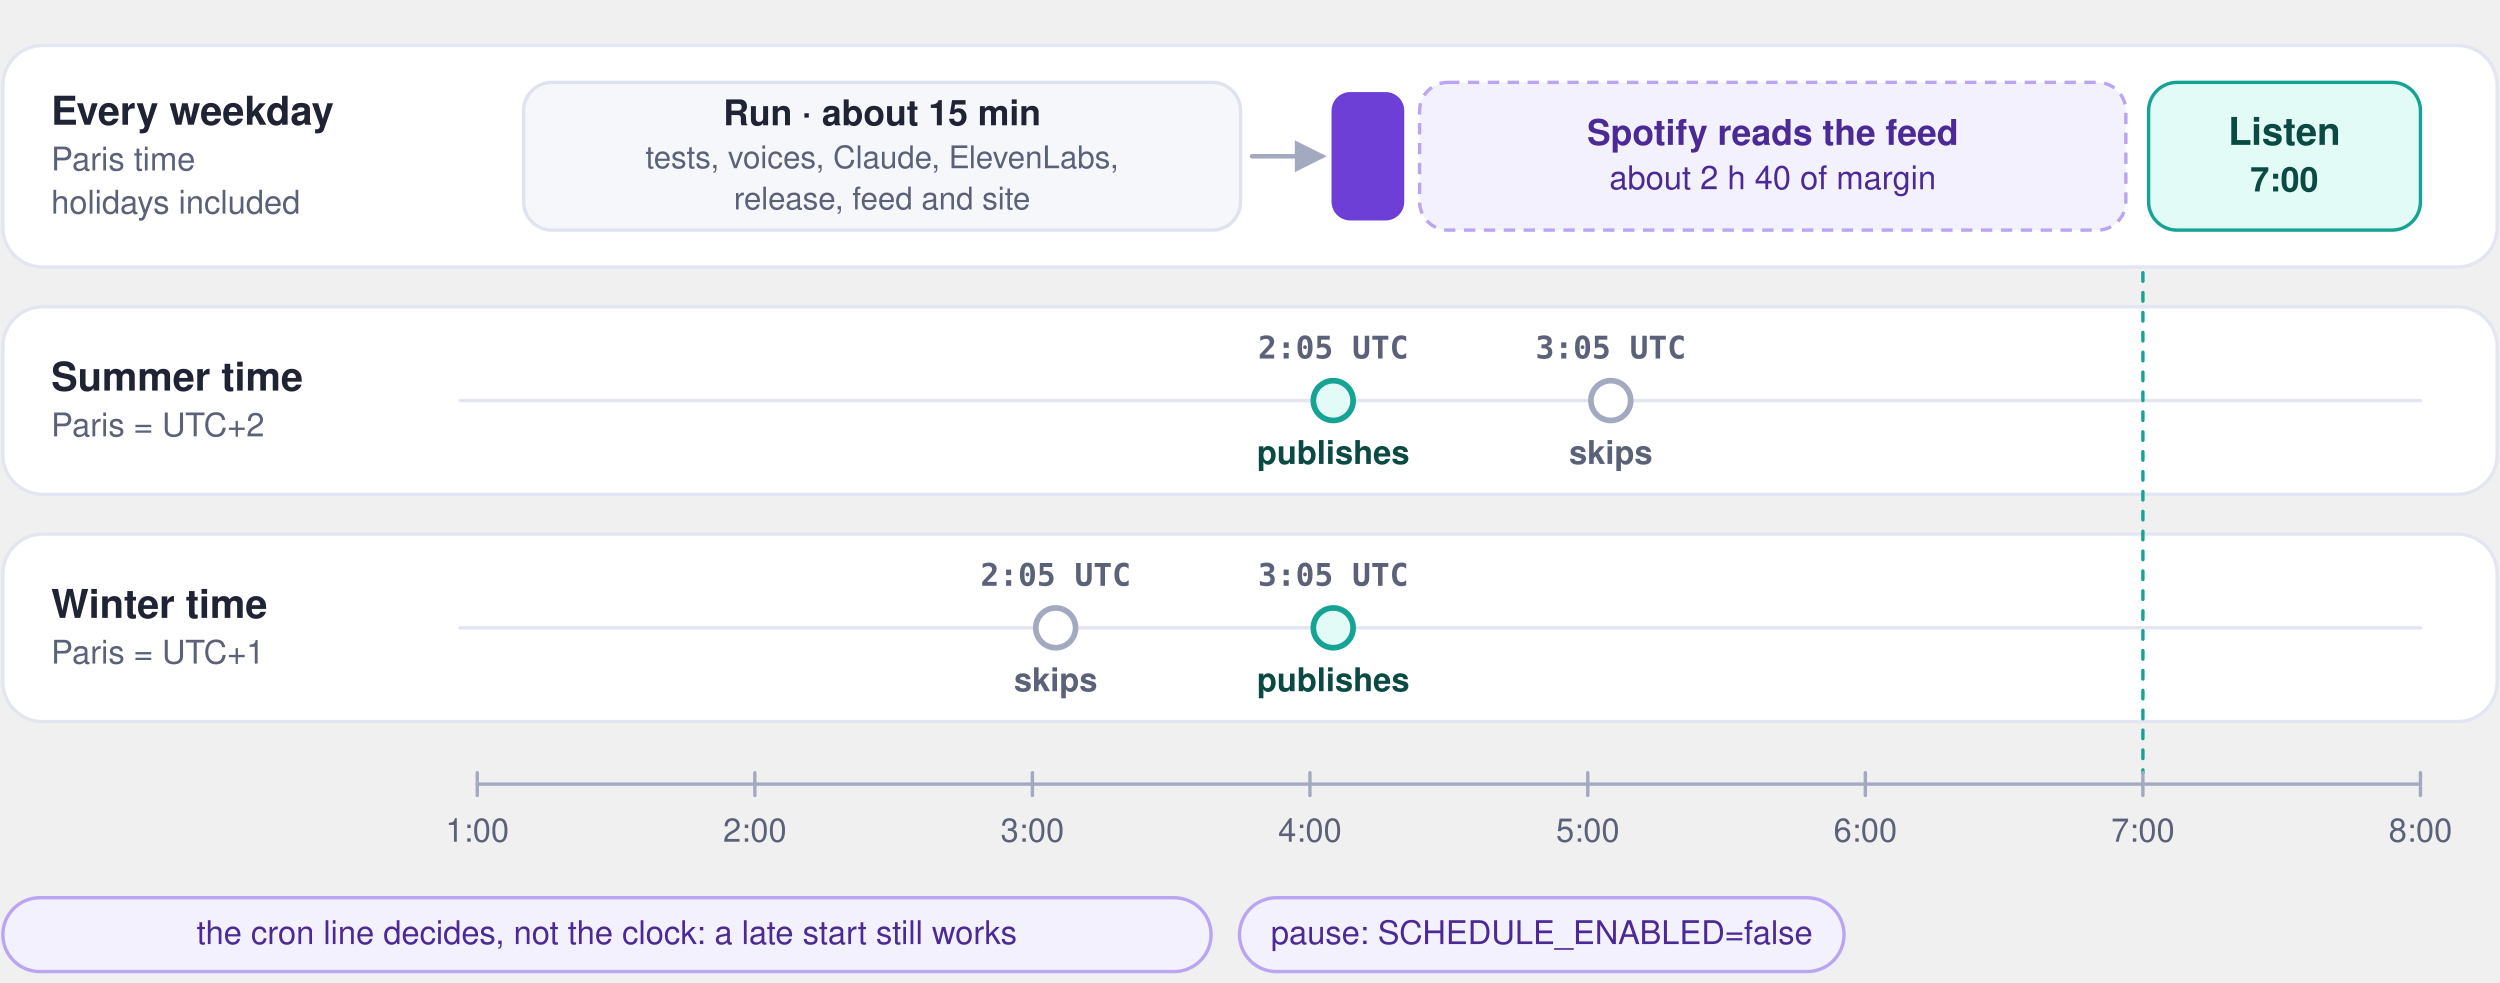
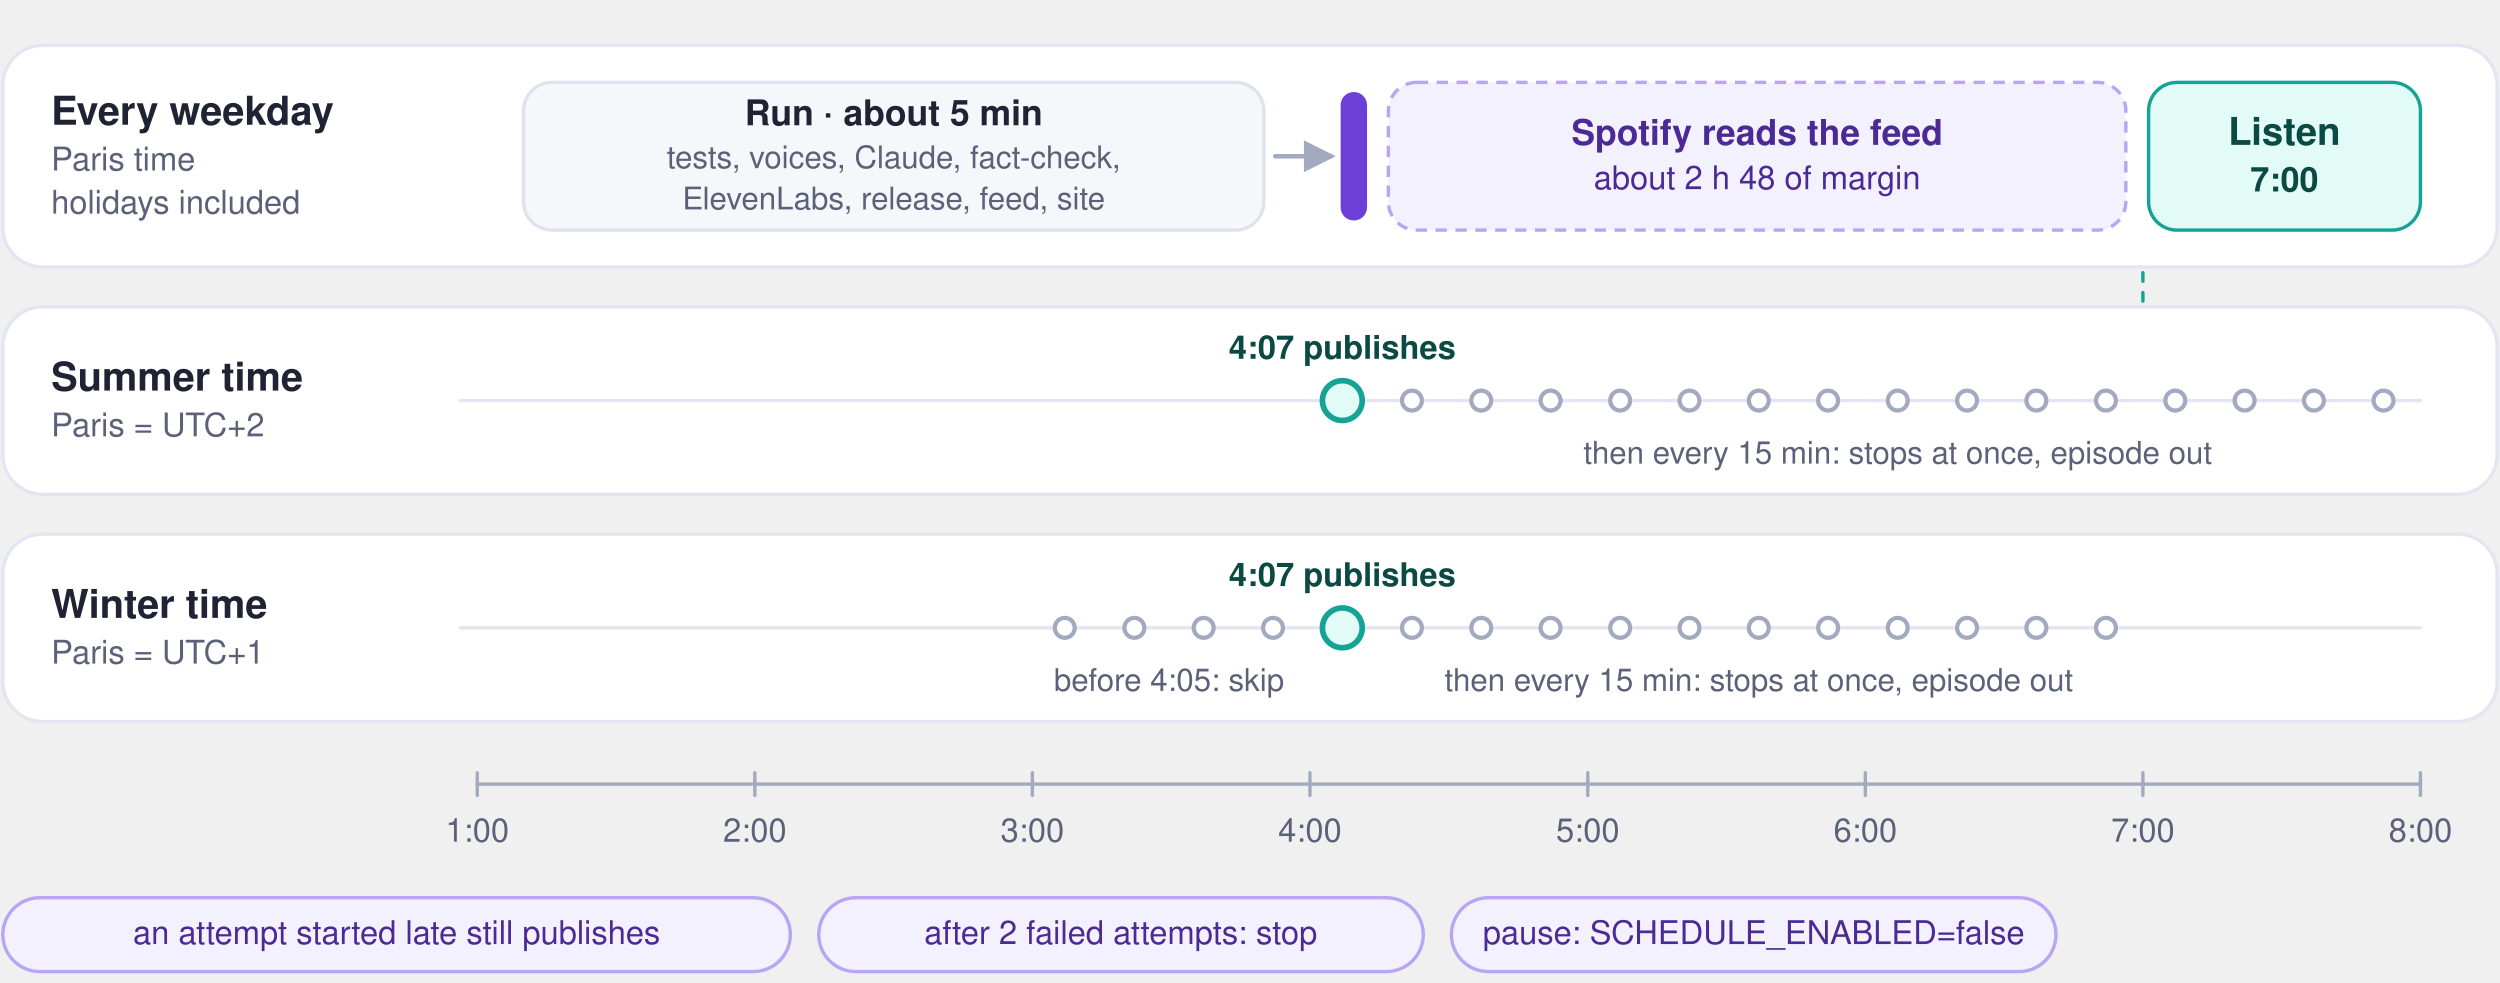
- <svg xmlns="http://www.w3.org/2000/svg" viewBox="0 0 880 346" width="880" height="346" role="img" aria-label="Schedule: the run at 4:05 Paris time, the margin for Spotify, the 7:00 listen">
+ <svg xmlns="http://www.w3.org/2000/svg" viewBox="0 0 880 346" width="880" height="346" role="img" aria-label="Schedule: attempts every 15 minutes from 4:05 Paris time, the margin for Spotify, the 7:00 listen">
  <defs>
    <marker id="aa3a9bf" viewBox="0 0 10 10" refX="8.5" refY="5" markerWidth="7" markerHeight="7" orient="auto-start-reverse">
      <path d="M0,0 L10,5 L0,10 z" fill="#a3a9bf" />
    </marker>
  </defs>
  <rect x="1.0" y="16.0" width="878.0" height="78.0" rx="14" fill="#ffffff" stroke="#e3e6f0" stroke-width="1.2" />
  <rect x="1.0" y="108.0" width="878.0" height="66.0" rx="14" fill="#ffffff" stroke="#e3e6f0" stroke-width="1.2" />
  <rect x="1.0" y="188.0" width="878.0" height="66.0" rx="14" fill="#ffffff" stroke="#e3e6f0" stroke-width="1.2" />
  <g class="box">
    <rect x="10.0" y="26.0" width="144.0" height="58.0" rx="12" fill="none" stroke="none" stroke-width="1.2" class="frame" />
    <text x="18.0" y="43.9" font-family="-apple-system, BlinkMacSystemFont, 'Segoe UI', Helvetica, Arial, sans-serif" font-size="14" font-weight="700" fill="#1f2333" text-anchor="start">Every weekday</text>
    <text x="18.0" y="60.0" font-family="-apple-system, BlinkMacSystemFont, 'Segoe UI', Helvetica, Arial, sans-serif" font-size="11.5" font-weight="400" fill="#5b6178" text-anchor="start">Paris time</text>
    <text x="18.0" y="75.2" font-family="-apple-system, BlinkMacSystemFont, 'Segoe UI', Helvetica, Arial, sans-serif" font-size="11.5" font-weight="400" fill="#5b6178" text-anchor="start">holidays included</text>
  </g>
  <g class="box">
-     <rect x="184.3" y="29.0" width="252.4" height="52.0" rx="10" fill="#f6f7fb" stroke="#dfe3ee" stroke-width="1.2" class="frame" />
-     <text x="310.5" y="44.1" font-family="-apple-system, BlinkMacSystemFont, 'Segoe UI', Helvetica, Arial, sans-serif" font-size="12.5" font-weight="700" fill="#1f2333" text-anchor="middle">Run · about 15 min</text>
-     <text x="310.5" y="59.2" font-family="-apple-system, BlinkMacSystemFont, 'Segoe UI', Helvetica, Arial, sans-serif" font-size="11" font-weight="400" fill="#5b6178" text-anchor="middle">tests, voices, Claude, ElevenLabs,</text>
-     <text x="310.5" y="73.7" font-family="-apple-system, BlinkMacSystemFont, 'Segoe UI', Helvetica, Arial, sans-serif" font-size="11" font-weight="400" fill="#5b6178" text-anchor="middle">release, feed and site</text>
+     <rect x="184.3" y="29.0" width="260.6" height="52.0" rx="10" fill="#f6f7fb" stroke="#dfe3ee" stroke-width="1.2" class="frame" />
+     <text x="314.6" y="44.1" font-family="-apple-system, BlinkMacSystemFont, 'Segoe UI', Helvetica, Arial, sans-serif" font-size="12.5" font-weight="700" fill="#1f2333" text-anchor="middle">Run · about 5 min</text>
+     <text x="314.6" y="59.2" font-family="-apple-system, BlinkMacSystemFont, 'Segoe UI', Helvetica, Arial, sans-serif" font-size="11" font-weight="400" fill="#5b6178" text-anchor="middle">tests, voices, Claude, fact-check,</text>
+     <text x="314.6" y="73.7" font-family="-apple-system, BlinkMacSystemFont, 'Segoe UI', Helvetica, Arial, sans-serif" font-size="11" font-weight="400" fill="#5b6178" text-anchor="middle">ElevenLabs, release, feed, site</text>
  </g>
-   <path d="M440.7,55 L465.3,55" fill="none" stroke="#a3a9bf" stroke-width="1.6" stroke-linecap="round" stroke-linejoin="round" marker-end="url(#aa3a9bf)" />
+   <path d="M448.9,55 L468.5,55" fill="none" stroke="#a3a9bf" stroke-width="1.6" stroke-linecap="round" stroke-linejoin="round" marker-end="url(#aa3a9bf)" />
  <g class="box">
-     <rect x="469.3" y="33.0" width="24.4" height="44.0" rx="6" fill="#6d3fd6" stroke="#6d3fd6" stroke-width="1.2" class="frame" />
+     <rect x="472.5" y="33.0" width="8.1" height="44.0" rx="4" fill="#6d3fd6" stroke="#6d3fd6" stroke-width="1.2" class="frame" />
  </g>
  <g class="box">
-     <rect x="499.7" y="29.0" width="248.6" height="52.0" rx="10" fill="#f4f1ff" stroke="#b9a5f2" stroke-width="1.2" stroke-dasharray="4 3" class="frame" />
-     <text x="624.0" y="51.0" font-family="-apple-system, BlinkMacSystemFont, 'Segoe UI', Helvetica, Arial, sans-serif" font-size="12.5" font-weight="700" fill="#4b2a96" text-anchor="middle">Spotify reads the feed</text>
-     <text x="624.0" y="66.6" font-family="-apple-system, BlinkMacSystemFont, 'Segoe UI', Helvetica, Arial, sans-serif" font-size="11.5" font-weight="400" fill="#4b2a96" text-anchor="middle">about 2 h 40 of margin</text>
+     <rect x="488.7" y="29.0" width="259.6" height="52.0" rx="10" fill="#f4f1ff" stroke="#b9a5f2" stroke-width="1.2" stroke-dasharray="4 3" class="frame" />
+     <text x="618.5" y="51.0" font-family="-apple-system, BlinkMacSystemFont, 'Segoe UI', Helvetica, Arial, sans-serif" font-size="12.5" font-weight="700" fill="#4b2a96" text-anchor="middle">Spotify reads the feed</text>
+     <text x="618.5" y="66.6" font-family="-apple-system, BlinkMacSystemFont, 'Segoe UI', Helvetica, Arial, sans-serif" font-size="11.5" font-weight="400" fill="#4b2a96" text-anchor="middle">about 2 h 48 of margin</text>
  </g>
  <g class="box">
    <rect x="756.3" y="29.0" width="95.7" height="52.0" rx="10" fill="#e3fbf7" stroke="#14a394" stroke-width="1.2" class="frame" />
    <text x="804.1" y="51.0" font-family="-apple-system, BlinkMacSystemFont, 'Segoe UI', Helvetica, Arial, sans-serif" font-size="13.5" font-weight="700" fill="#0a4a43" text-anchor="middle">Listen</text>
    <text x="804.1" y="67.4" font-family="-apple-system, BlinkMacSystemFont, 'Segoe UI', Helvetica, Arial, sans-serif" font-size="12" font-weight="600" fill="#0a4a43" text-anchor="middle">7:00</text>
  </g>
  <g class="box">
    <rect x="10.0" y="116.0" width="144.0" height="50.0" rx="12" fill="none" stroke="none" stroke-width="1.2" class="frame" />
    <text x="18.0" y="137.5" font-family="-apple-system, BlinkMacSystemFont, 'Segoe UI', Helvetica, Arial, sans-serif" font-size="14" font-weight="700" fill="#1f2333" text-anchor="start">Summer time</text>
    <text x="18.0" y="153.6" font-family="-apple-system, BlinkMacSystemFont, 'Segoe UI', Helvetica, Arial, sans-serif" font-size="11.5" font-weight="400" fill="#5b6178" text-anchor="start">Paris = UTC+2</text>
  </g>
  <path d="M162,141 L852,141" fill="none" stroke="#e3e6f0" stroke-width="1.2" stroke-linecap="round" stroke-linejoin="round" />
-   <circle cx="469.3" cy="141" r="7" fill="#e3fbf7" stroke="#14a394" stroke-width="2" />
+   <circle cx="472.5" cy="141" r="7" fill="#e3fbf7" stroke="#14a394" stroke-width="2" />
+   <circle cx="497.0" cy="141" r="3.5" fill="#ffffff" stroke="#a3a9bf" stroke-width="1.5" />
+   <circle cx="521.4" cy="141" r="3.5" fill="#ffffff" stroke="#a3a9bf" stroke-width="1.5" />
+   <circle cx="545.8" cy="141" r="3.5" fill="#ffffff" stroke="#a3a9bf" stroke-width="1.5" />
+   <circle cx="570.3" cy="141" r="3.5" fill="#ffffff" stroke="#a3a9bf" stroke-width="1.5" />
+   <circle cx="594.7" cy="141" r="3.5" fill="#ffffff" stroke="#a3a9bf" stroke-width="1.5" />
+   <circle cx="619.1" cy="141" r="3.5" fill="#ffffff" stroke="#a3a9bf" stroke-width="1.5" />
+   <circle cx="643.5" cy="141" r="3.5" fill="#ffffff" stroke="#a3a9bf" stroke-width="1.5" />
+   <circle cx="668.0" cy="141" r="3.5" fill="#ffffff" stroke="#a3a9bf" stroke-width="1.5" />
+   <circle cx="692.4" cy="141" r="3.5" fill="#ffffff" stroke="#a3a9bf" stroke-width="1.5" />
+   <circle cx="716.8" cy="141" r="3.5" fill="#ffffff" stroke="#a3a9bf" stroke-width="1.5" />
+   <circle cx="741.3" cy="141" r="3.5" fill="#ffffff" stroke="#a3a9bf" stroke-width="1.5" />
+   <circle cx="765.7" cy="141" r="3.5" fill="#ffffff" stroke="#a3a9bf" stroke-width="1.5" />
+   <circle cx="790.1" cy="141" r="3.5" fill="#ffffff" stroke="#a3a9bf" stroke-width="1.5" />
+   <circle cx="814.5" cy="141" r="3.5" fill="#ffffff" stroke="#a3a9bf" stroke-width="1.5" />
+   <circle cx="839.0" cy="141" r="3.5" fill="#ffffff" stroke="#a3a9bf" stroke-width="1.5" />
  <g class="box">
-     <rect x="423.3" y="114.0" width="92.0" height="18.0" rx="12" fill="none" stroke="none" stroke-width="1.2" class="frame" />
-     <text x="469.3" y="126.2" font-family="ui-monospace, SFMono-Regular, Menlo, Consolas, monospace" font-size="11" font-weight="600" fill="#5b6178" text-anchor="middle">2:05 UTC</text>
+     <rect x="416.5" y="114.0" width="112.0" height="18.0" rx="12" fill="none" stroke="none" stroke-width="1.2" class="frame" />
+     <text x="472.5" y="126.3" font-family="-apple-system, BlinkMacSystemFont, 'Segoe UI', Helvetica, Arial, sans-serif" font-size="11.5" font-weight="700" fill="#0a4a43" text-anchor="middle">4:07 publishes</text>
  </g>
  <g class="box">
-     <rect x="423.3" y="151.0" width="92.0" height="18.0" rx="12" fill="none" stroke="none" stroke-width="1.2" class="frame" />
-     <text x="469.3" y="163.3" font-family="-apple-system, BlinkMacSystemFont, 'Segoe UI', Helvetica, Arial, sans-serif" font-size="11.5" font-weight="700" fill="#0a4a43" text-anchor="middle">publishes</text>
-   </g>
-   <circle cx="567.0" cy="141" r="7" fill="#ffffff" stroke="#a3a9bf" stroke-width="2" />
-   <g class="box">
-     <rect x="521.0" y="114.0" width="92.0" height="18.0" rx="12" fill="none" stroke="none" stroke-width="1.2" class="frame" />
-     <text x="567.0" y="126.2" font-family="ui-monospace, SFMono-Regular, Menlo, Consolas, monospace" font-size="11" font-weight="600" fill="#5b6178" text-anchor="middle">3:05 UTC</text>
-   </g>
-   <g class="box">
-     <rect x="521.0" y="151.0" width="92.0" height="18.0" rx="12" fill="none" stroke="none" stroke-width="1.2" class="frame" />
-     <text x="567.0" y="163.3" font-family="-apple-system, BlinkMacSystemFont, 'Segoe UI', Helvetica, Arial, sans-serif" font-size="11.5" font-weight="700" fill="#5b6178" text-anchor="middle">skips</text>
+     <rect x="493.0" y="151.0" width="350.0" height="18.0" rx="12" fill="none" stroke="none" stroke-width="1.2" class="frame" />
+     <text x="668.0" y="163.2" font-family="-apple-system, BlinkMacSystemFont, 'Segoe UI', Helvetica, Arial, sans-serif" font-size="11" font-weight="500" fill="#5b6178" text-anchor="middle">then every 15 min: stops at once, episode out</text>
  </g>
  <g class="box">
    <rect x="10.0" y="196.0" width="144.0" height="50.0" rx="12" fill="none" stroke="none" stroke-width="1.2" class="frame" />
    <text x="18.0" y="217.5" font-family="-apple-system, BlinkMacSystemFont, 'Segoe UI', Helvetica, Arial, sans-serif" font-size="14" font-weight="700" fill="#1f2333" text-anchor="start">Winter time</text>
    <text x="18.0" y="233.6" font-family="-apple-system, BlinkMacSystemFont, 'Segoe UI', Helvetica, Arial, sans-serif" font-size="11.5" font-weight="400" fill="#5b6178" text-anchor="start">Paris = UTC+1</text>
  </g>
  <path d="M162,221 L852,221" fill="none" stroke="#e3e6f0" stroke-width="1.2" stroke-linecap="round" stroke-linejoin="round" />
-   <circle cx="371.6" cy="221" r="7" fill="#ffffff" stroke="#a3a9bf" stroke-width="2" />
+   <circle cx="374.8" cy="221" r="3.5" fill="#ffffff" stroke="#a3a9bf" stroke-width="1.5" />
+   <circle cx="399.3" cy="221" r="3.5" fill="#ffffff" stroke="#a3a9bf" stroke-width="1.5" />
+   <circle cx="423.7" cy="221" r="3.5" fill="#ffffff" stroke="#a3a9bf" stroke-width="1.5" />
+   <circle cx="448.1" cy="221" r="3.5" fill="#ffffff" stroke="#a3a9bf" stroke-width="1.5" />
+   <circle cx="472.5" cy="221" r="7" fill="#e3fbf7" stroke="#14a394" stroke-width="2" />
+   <circle cx="497.0" cy="221" r="3.5" fill="#ffffff" stroke="#a3a9bf" stroke-width="1.5" />
+   <circle cx="521.4" cy="221" r="3.5" fill="#ffffff" stroke="#a3a9bf" stroke-width="1.5" />
+   <circle cx="545.8" cy="221" r="3.5" fill="#ffffff" stroke="#a3a9bf" stroke-width="1.5" />
+   <circle cx="570.3" cy="221" r="3.5" fill="#ffffff" stroke="#a3a9bf" stroke-width="1.5" />
+   <circle cx="594.7" cy="221" r="3.5" fill="#ffffff" stroke="#a3a9bf" stroke-width="1.5" />
+   <circle cx="619.1" cy="221" r="3.5" fill="#ffffff" stroke="#a3a9bf" stroke-width="1.5" />
+   <circle cx="643.5" cy="221" r="3.5" fill="#ffffff" stroke="#a3a9bf" stroke-width="1.5" />
+   <circle cx="668.0" cy="221" r="3.5" fill="#ffffff" stroke="#a3a9bf" stroke-width="1.5" />
+   <circle cx="692.4" cy="221" r="3.5" fill="#ffffff" stroke="#a3a9bf" stroke-width="1.5" />
+   <circle cx="716.8" cy="221" r="3.5" fill="#ffffff" stroke="#a3a9bf" stroke-width="1.5" />
+   <circle cx="741.3" cy="221" r="3.5" fill="#ffffff" stroke="#a3a9bf" stroke-width="1.5" />
  <g class="box">
-     <rect x="325.6" y="194.0" width="92.0" height="18.0" rx="12" fill="none" stroke="none" stroke-width="1.2" class="frame" />
-     <text x="371.6" y="206.2" font-family="ui-monospace, SFMono-Regular, Menlo, Consolas, monospace" font-size="11" font-weight="600" fill="#5b6178" text-anchor="middle">2:05 UTC</text>
+     <rect x="416.5" y="194.0" width="112.0" height="18.0" rx="12" fill="none" stroke="none" stroke-width="1.2" class="frame" />
+     <text x="472.5" y="206.3" font-family="-apple-system, BlinkMacSystemFont, 'Segoe UI', Helvetica, Arial, sans-serif" font-size="11.5" font-weight="700" fill="#0a4a43" text-anchor="middle">4:07 publishes</text>
  </g>
  <g class="box">
-     <rect x="325.6" y="231.0" width="92.0" height="18.0" rx="12" fill="none" stroke="none" stroke-width="1.2" class="frame" />
-     <text x="371.6" y="243.3" font-family="-apple-system, BlinkMacSystemFont, 'Segoe UI', Helvetica, Arial, sans-serif" font-size="11.5" font-weight="700" fill="#5b6178" text-anchor="middle">skips</text>
-   </g>
-   <circle cx="469.3" cy="221" r="7" fill="#e3fbf7" stroke="#14a394" stroke-width="2" />
-   <g class="box">
-     <rect x="423.3" y="194.0" width="92.0" height="18.0" rx="12" fill="none" stroke="none" stroke-width="1.2" class="frame" />
-     <text x="469.3" y="206.2" font-family="ui-monospace, SFMono-Regular, Menlo, Consolas, monospace" font-size="11" font-weight="600" fill="#5b6178" text-anchor="middle">3:05 UTC</text>
+     <rect x="493.0" y="231.0" width="252.3" height="18.0" rx="12" fill="none" stroke="none" stroke-width="1.2" class="frame" />
+     <text x="619.1" y="243.2" font-family="-apple-system, BlinkMacSystemFont, 'Segoe UI', Helvetica, Arial, sans-serif" font-size="11" font-weight="500" fill="#5b6178" text-anchor="middle">then every 15 min: stops at once, episode out</text>
  </g>
  <g class="box">
-     <rect x="423.3" y="231.0" width="92.0" height="18.0" rx="12" fill="none" stroke="none" stroke-width="1.2" class="frame" />
-     <text x="469.3" y="243.3" font-family="-apple-system, BlinkMacSystemFont, 'Segoe UI', Helvetica, Arial, sans-serif" font-size="11.5" font-weight="700" fill="#0a4a43" text-anchor="middle">publishes</text>
+     <rect x="344.8" y="231.0" width="133.3" height="18.0" rx="12" fill="none" stroke="none" stroke-width="1.2" class="frame" />
+     <text x="411.5" y="243.2" font-family="-apple-system, BlinkMacSystemFont, 'Segoe UI', Helvetica, Arial, sans-serif" font-size="11" font-weight="500" fill="#5b6178" text-anchor="middle">before 4:05: skip</text>
  </g>
-   <path d="M754.3,96 L754.3,272" fill="none" stroke="#14a394" stroke-width="1.2" stroke-linecap="round" stroke-linejoin="round" stroke-dasharray="3 4" />
+   <path d="M754.3,96 L754.3,106" fill="none" stroke="#14a394" stroke-width="1.2" stroke-linecap="round" stroke-linejoin="round" stroke-dasharray="3 4" />
  <path d="M168,276 L852,276" fill="none" stroke="#a3a9bf" stroke-width="1.2" stroke-linecap="round" stroke-linejoin="round" />
  <path d="M168.0,272 L168.0,280" fill="none" stroke="#a3a9bf" stroke-width="1.2" stroke-linecap="round" stroke-linejoin="round" />
  <g class="box">
    <rect x="146.0" y="284.0" width="44.0" height="18.0" rx="12" fill="none" stroke="none" stroke-width="1.2" class="frame" />
    <text x="168.0" y="296.3" font-family="-apple-system, BlinkMacSystemFont, 'Segoe UI', Helvetica, Arial, sans-serif" font-size="11.5" font-weight="500" fill="#5b6178" text-anchor="middle">1:00</text>
  </g>
  <path d="M265.7,272 L265.7,280" fill="none" stroke="#a3a9bf" stroke-width="1.2" stroke-linecap="round" stroke-linejoin="round" />
  <g class="box">
    <rect x="243.7" y="284.0" width="44.0" height="18.0" rx="12" fill="none" stroke="none" stroke-width="1.2" class="frame" />
    <text x="265.7" y="296.3" font-family="-apple-system, BlinkMacSystemFont, 'Segoe UI', Helvetica, Arial, sans-serif" font-size="11.5" font-weight="500" fill="#5b6178" text-anchor="middle">2:00</text>
  </g>
  <path d="M363.4,272 L363.4,280" fill="none" stroke="#a3a9bf" stroke-width="1.2" stroke-linecap="round" stroke-linejoin="round" />
  <g class="box">
    <rect x="341.4" y="284.0" width="44.0" height="18.0" rx="12" fill="none" stroke="none" stroke-width="1.2" class="frame" />
    <text x="363.4" y="296.3" font-family="-apple-system, BlinkMacSystemFont, 'Segoe UI', Helvetica, Arial, sans-serif" font-size="11.5" font-weight="500" fill="#5b6178" text-anchor="middle">3:00</text>
  </g>
  <path d="M461.1,272 L461.1,280" fill="none" stroke="#a3a9bf" stroke-width="1.2" stroke-linecap="round" stroke-linejoin="round" />
  <g class="box">
    <rect x="439.1" y="284.0" width="44.0" height="18.0" rx="12" fill="none" stroke="none" stroke-width="1.2" class="frame" />
    <text x="461.1" y="296.3" font-family="-apple-system, BlinkMacSystemFont, 'Segoe UI', Helvetica, Arial, sans-serif" font-size="11.5" font-weight="500" fill="#5b6178" text-anchor="middle">4:00</text>
  </g>
  <path d="M558.9,272 L558.9,280" fill="none" stroke="#a3a9bf" stroke-width="1.2" stroke-linecap="round" stroke-linejoin="round" />
  <g class="box">
    <rect x="536.9" y="284.0" width="44.0" height="18.0" rx="12" fill="none" stroke="none" stroke-width="1.2" class="frame" />
    <text x="558.9" y="296.3" font-family="-apple-system, BlinkMacSystemFont, 'Segoe UI', Helvetica, Arial, sans-serif" font-size="11.5" font-weight="500" fill="#5b6178" text-anchor="middle">5:00</text>
  </g>
  <path d="M656.6,272 L656.6,280" fill="none" stroke="#a3a9bf" stroke-width="1.2" stroke-linecap="round" stroke-linejoin="round" />
  <g class="box">
    <rect x="634.6" y="284.0" width="44.0" height="18.0" rx="12" fill="none" stroke="none" stroke-width="1.2" class="frame" />
    <text x="656.6" y="296.3" font-family="-apple-system, BlinkMacSystemFont, 'Segoe UI', Helvetica, Arial, sans-serif" font-size="11.5" font-weight="500" fill="#5b6178" text-anchor="middle">6:00</text>
  </g>
  <path d="M754.3,272 L754.3,280" fill="none" stroke="#a3a9bf" stroke-width="1.2" stroke-linecap="round" stroke-linejoin="round" />
  <g class="box">
    <rect x="732.3" y="284.0" width="44.0" height="18.0" rx="12" fill="none" stroke="none" stroke-width="1.2" class="frame" />
    <text x="754.3" y="296.3" font-family="-apple-system, BlinkMacSystemFont, 'Segoe UI', Helvetica, Arial, sans-serif" font-size="11.5" font-weight="500" fill="#5b6178" text-anchor="middle">7:00</text>
  </g>
  <path d="M852.0,272 L852.0,280" fill="none" stroke="#a3a9bf" stroke-width="1.2" stroke-linecap="round" stroke-linejoin="round" />
  <g class="box">
    <rect x="830.0" y="284.0" width="44.0" height="18.0" rx="12" fill="none" stroke="none" stroke-width="1.2" class="frame" />
    <text x="852.0" y="296.3" font-family="-apple-system, BlinkMacSystemFont, 'Segoe UI', Helvetica, Arial, sans-serif" font-size="11.5" font-weight="500" fill="#5b6178" text-anchor="middle">8:00</text>
  </g>
  <g class="box">
-     <rect x="1.0" y="316.0" width="425.3" height="26.0" rx="13" fill="#f4f1ff" stroke="#b9a5f2" stroke-width="1.2" class="frame" />
-     <text x="213.6" y="332.3" font-family="-apple-system, BlinkMacSystemFont, 'Segoe UI', Helvetica, Arial, sans-serif" font-size="11.5" font-weight="500" fill="#4b2a96" text-anchor="middle">the cron line decides, not the clock: a late start still works</text>
+     <rect x="1.0" y="316.0" width="277.2" height="26.0" rx="13" fill="#f4f1ff" stroke="#b9a5f2" stroke-width="1.2" class="frame" />
+     <text x="139.6" y="332.3" font-family="-apple-system, BlinkMacSystemFont, 'Segoe UI', Helvetica, Arial, sans-serif" font-size="11.5" font-weight="500" fill="#4b2a96" text-anchor="middle">an attempt started late still publishes</text>
  </g>
  <g class="box">
-     <rect x="436.3" y="316.0" width="212.8" height="26.0" rx="13" fill="#f4f1ff" stroke="#b9a5f2" stroke-width="1.2" class="frame" />
-     <text x="542.7" y="332.3" font-family="-apple-system, BlinkMacSystemFont, 'Segoe UI', Helvetica, Arial, sans-serif" font-size="11.5" font-weight="500" fill="#4b2a96" text-anchor="middle">pause: SCHEDULE_ENABLED=false</text>
+     <rect x="288.2" y="316.0" width="212.8" height="26.0" rx="13" fill="#f4f1ff" stroke="#b9a5f2" stroke-width="1.2" class="frame" />
+     <text x="394.5" y="332.3" font-family="-apple-system, BlinkMacSystemFont, 'Segoe UI', Helvetica, Arial, sans-serif" font-size="11.5" font-weight="500" fill="#4b2a96" text-anchor="middle">after 2 failed attempts: stop</text>
+   </g>
+   <g class="box">
+     <rect x="510.9" y="316.0" width="212.8" height="26.0" rx="13" fill="#f4f1ff" stroke="#b9a5f2" stroke-width="1.2" class="frame" />
+     <text x="617.3" y="332.3" font-family="-apple-system, BlinkMacSystemFont, 'Segoe UI', Helvetica, Arial, sans-serif" font-size="11.5" font-weight="500" fill="#4b2a96" text-anchor="middle">pause: SCHEDULE_ENABLED=false</text>
  </g>
</svg>
